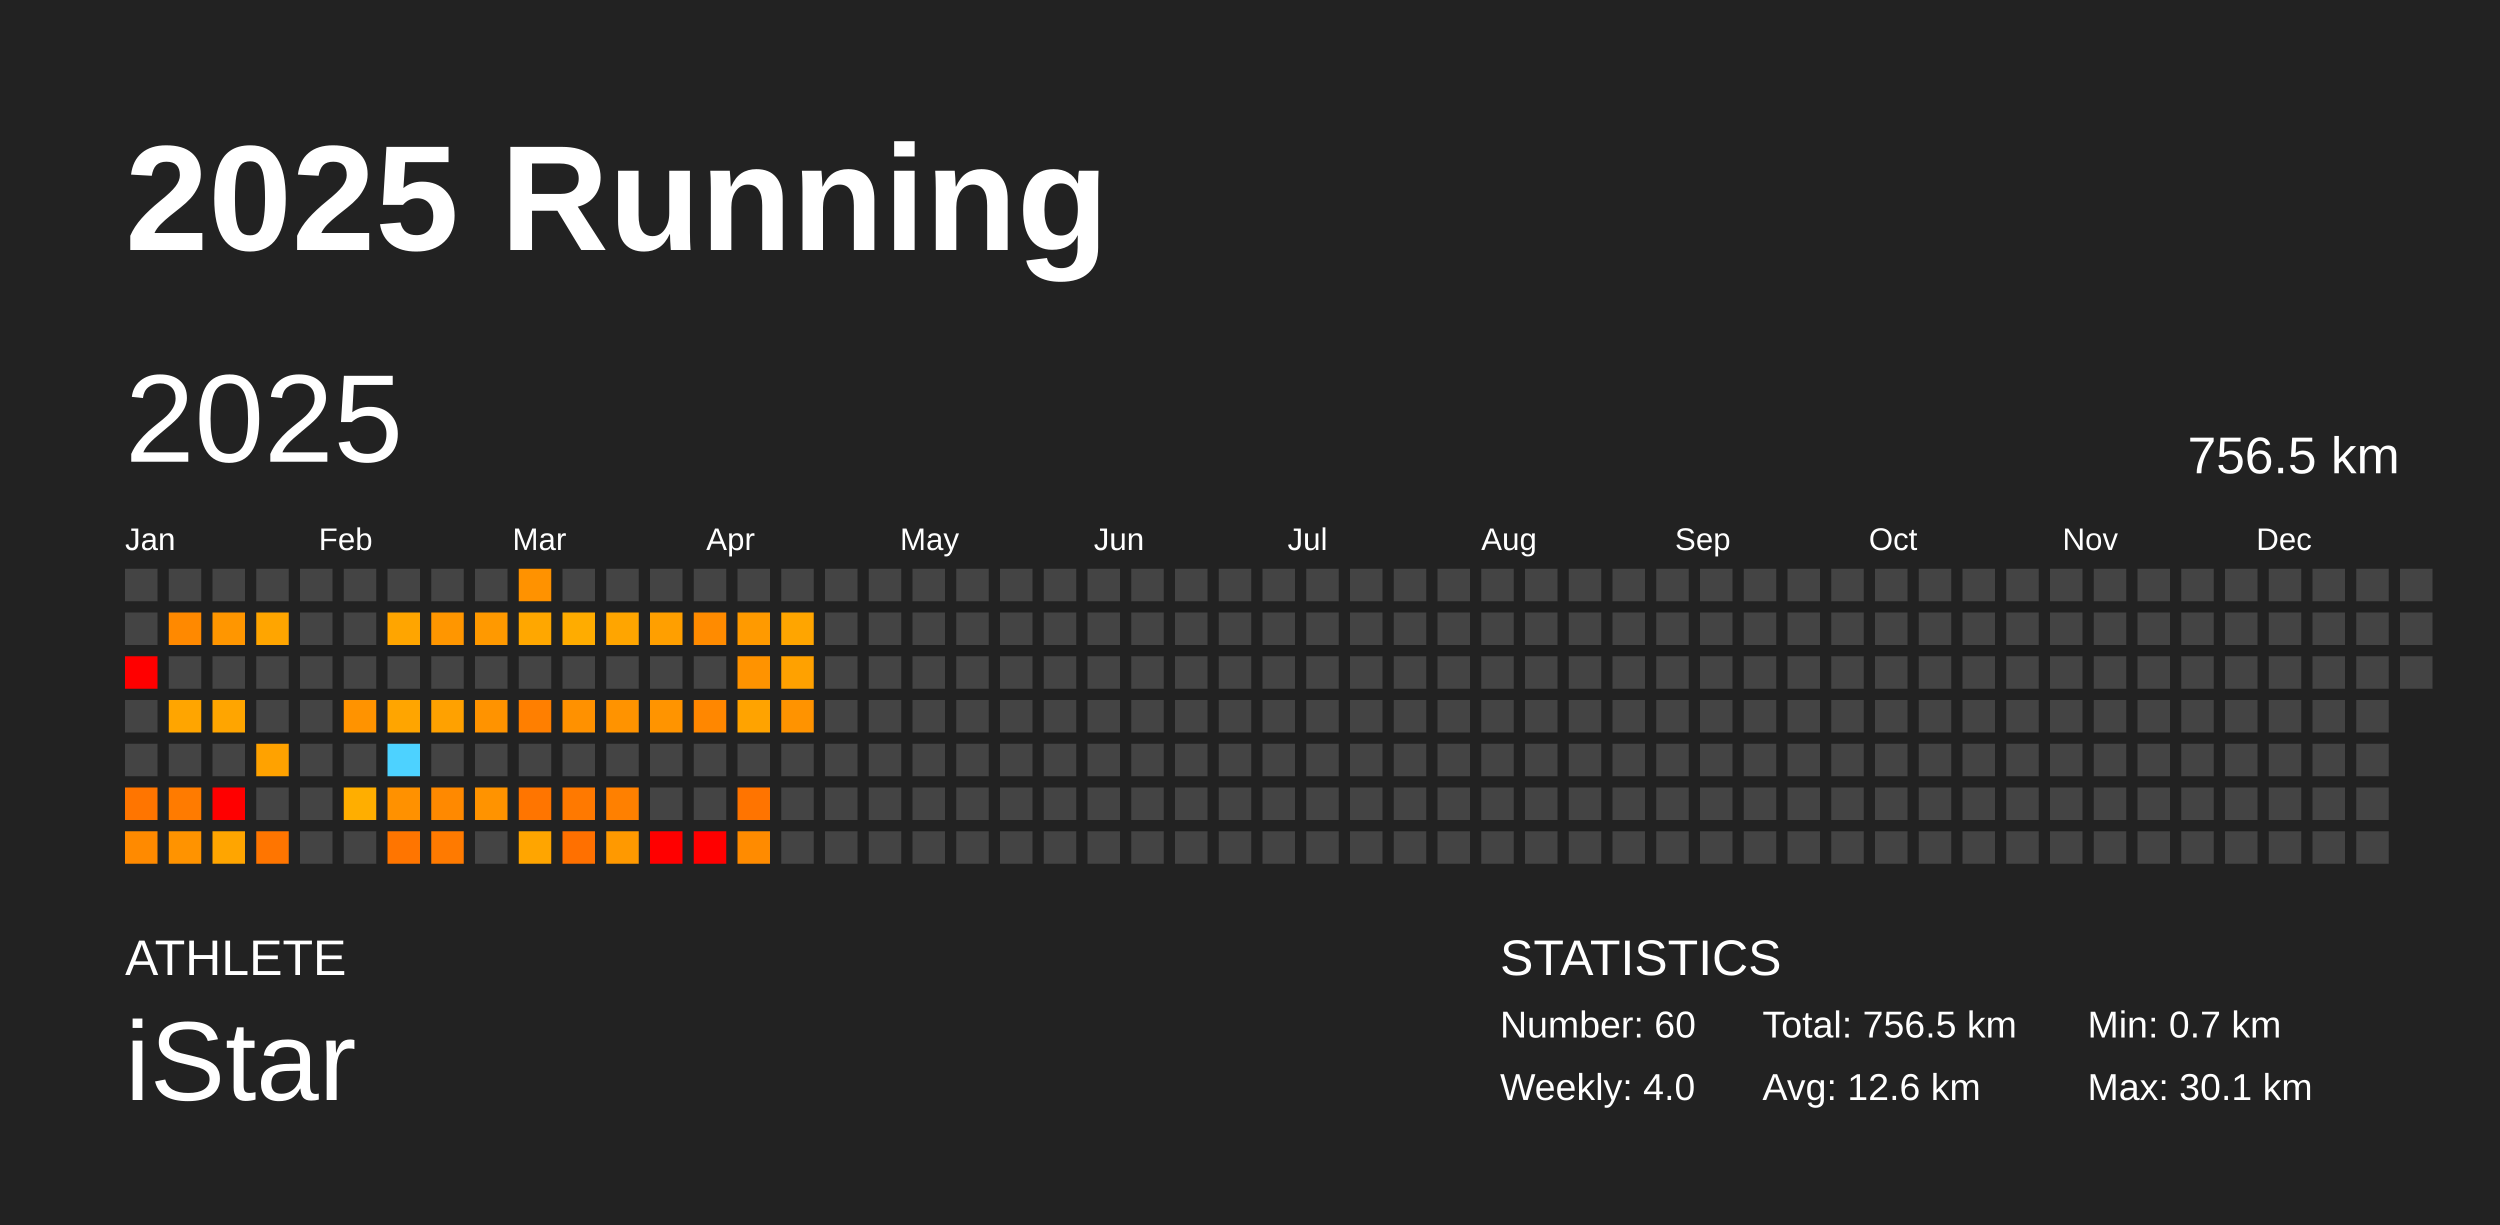
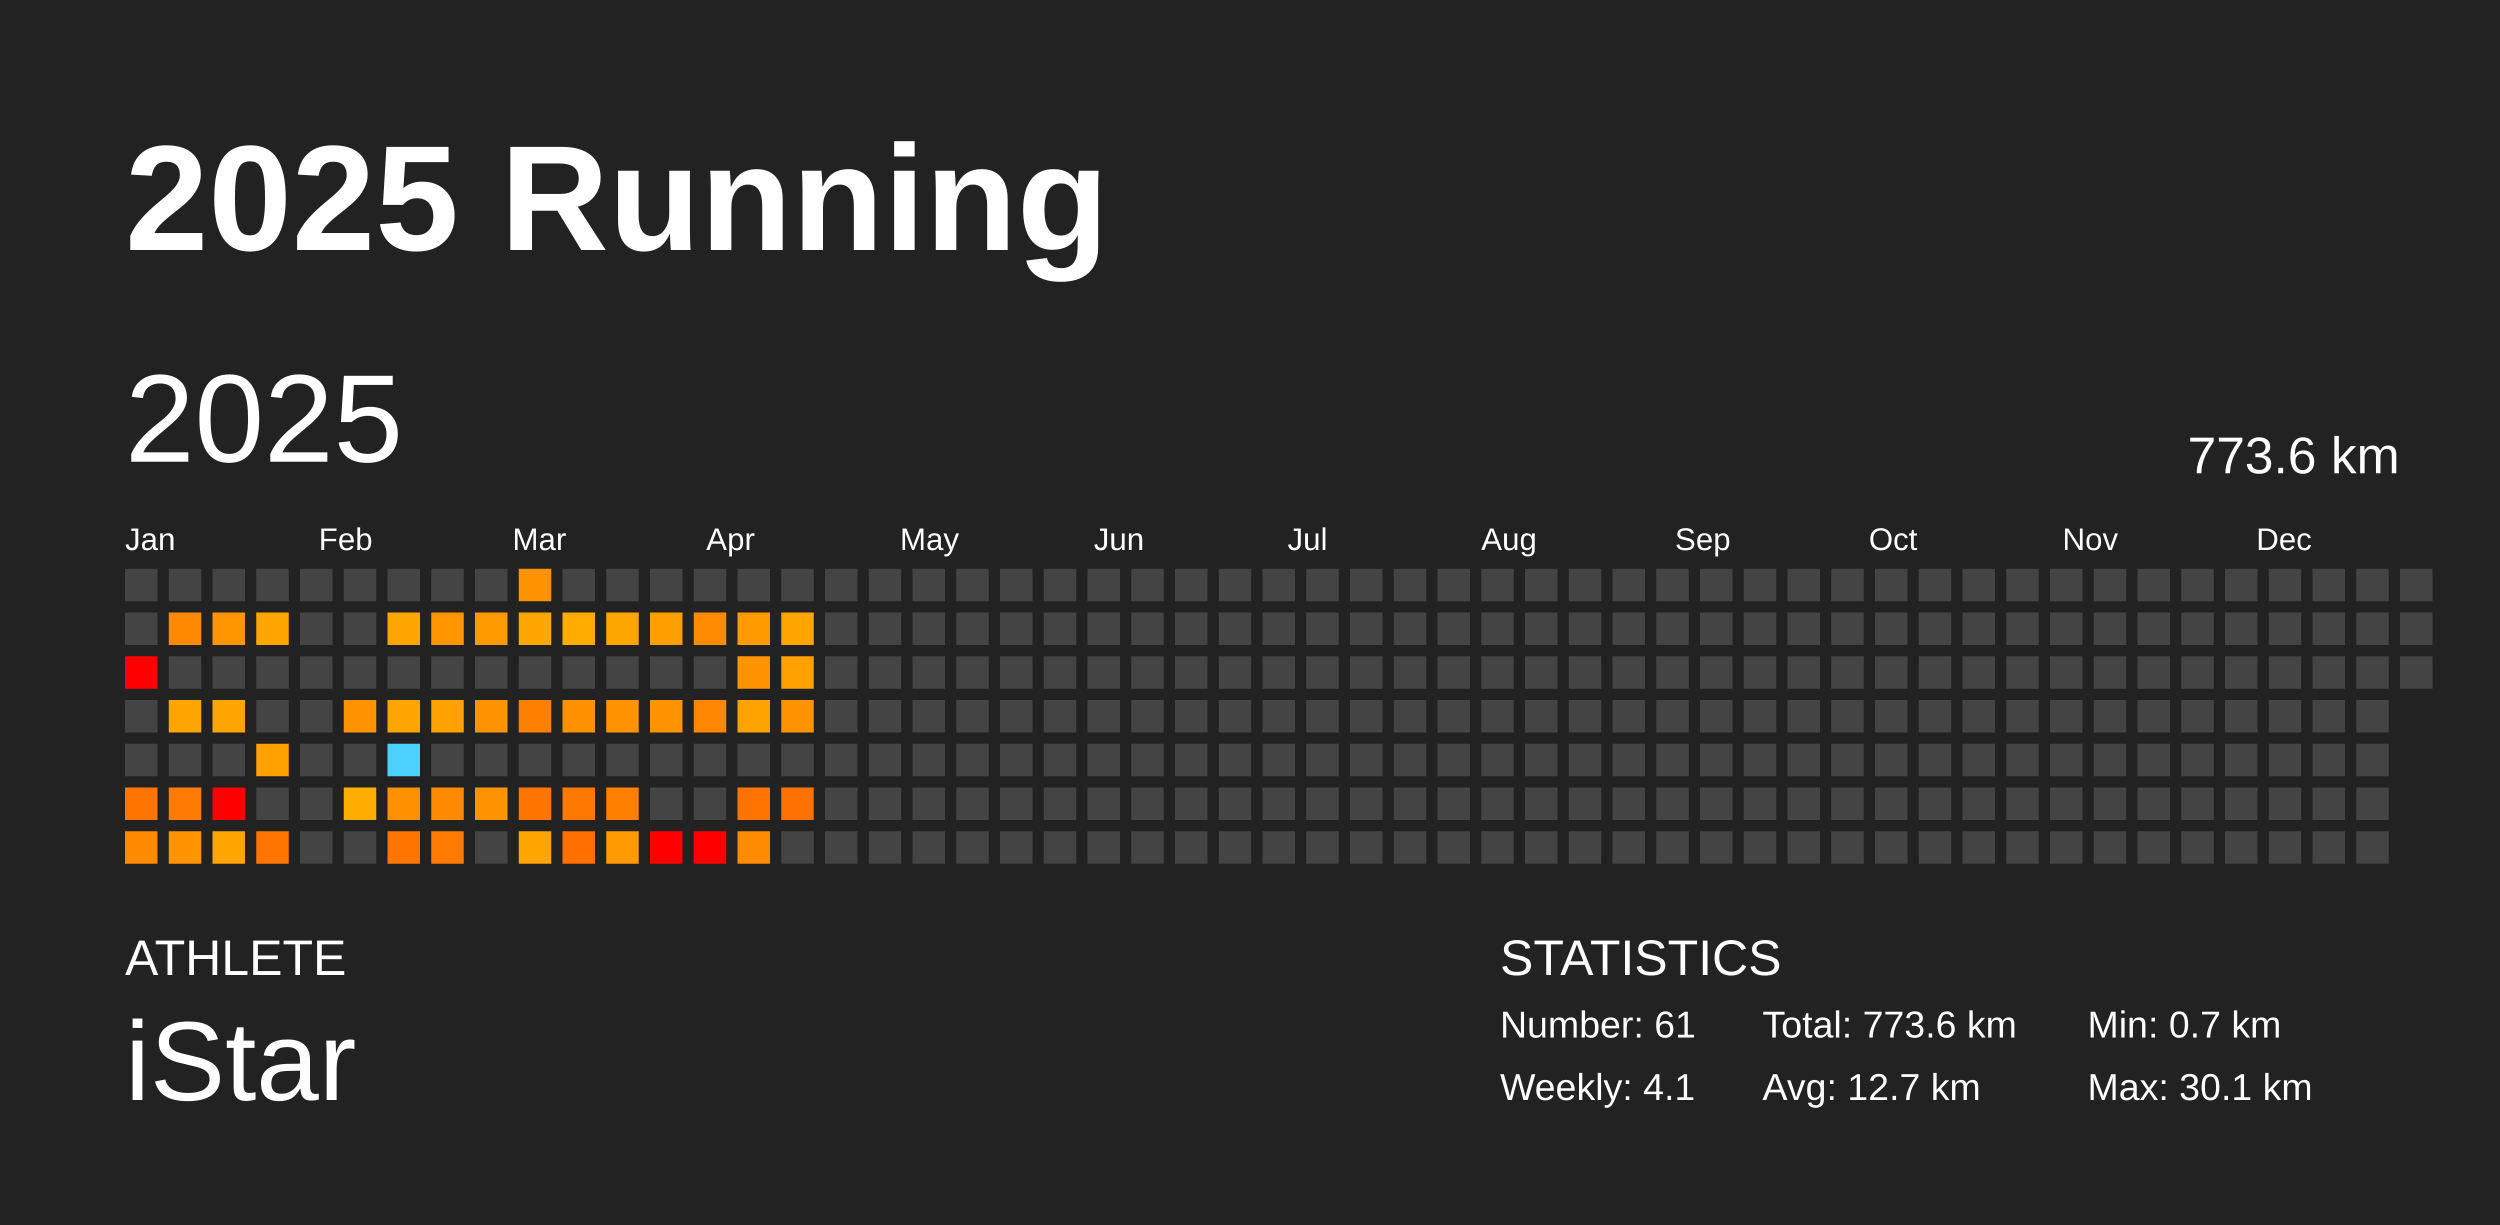
<svg xmlns="http://www.w3.org/2000/svg" baseProfile="full" height="98mm" version="1.1" viewBox="0,0,200,98" width="200mm">
  <defs />
  <rect fill="#222222" height="98" width="200" x="0" y="0" />
  <text fill="#FFFFFF" style="font-size:12px; font-family:Arial; font-weight:bold;" x="10" y="20">2025 Running</text>
  <text fill="#FFFFFF" style="font-size:4px; font-family:Arial" x="10" y="78">ATHLETE</text>
  <text fill="#FFFFFF" style="font-size:9px; font-family:Arial" x="10" y="88">iStar</text>
  <text fill="#FFFFFF" style="font-size:4px; font-family:Arial" x="120" y="78">STATISTICS</text>
-   <text fill="#FFFFFF" style="font-size:3px; font-family:Arial" x="120" y="83">Number: 60</text>
-   <text fill="#FFFFFF" style="font-size:3px; font-family:Arial" x="120" y="88">Weekly: 4.0</text>
-   <text fill="#FFFFFF" style="font-size:3px; font-family:Arial" x="141" y="83">Total: 756.5 km</text>
-   <text fill="#FFFFFF" style="font-size:3px; font-family:Arial" x="141" y="88">Avg: 12.6 km</text>
+   <text fill="#FFFFFF" style="font-size:3px; font-family:Arial" x="120" y="83">Number: 61</text>
+   <text fill="#FFFFFF" style="font-size:3px; font-family:Arial" x="120" y="88">Weekly: 4.1</text>
+   <text fill="#FFFFFF" style="font-size:3px; font-family:Arial" x="141" y="83">Total: 773.6 km</text>
+   <text fill="#FFFFFF" style="font-size:3px; font-family:Arial" x="141" y="88">Avg: 12.7 km</text>
  <text fill="#FFFFFF" style="font-size:3px; font-family:Arial" x="167" y="83">Min: 0.7 km</text>
  <text fill="#FFFFFF" style="font-size:3px; font-family:Arial" x="167" y="88">Max: 30.1 km</text>
  <text dominant-baseline="hanging" fill="#FFFFFF" style="font-size:10.0px; font-family:Arial;" x="10" y="30">2025</text>
-   <text dominant-baseline="hanging" fill="#FFFFFF" style="font-size:4.125px; font-family:Arial;" x="175" y="35">756.5 km</text>
+   <text dominant-baseline="hanging" fill="#FFFFFF" style="font-size:4.125px; font-family:Arial;" x="175" y="35">773.6 km</text>
  <text fill="#FFFFFF" style="font-size:2.5px; font-family:Arial" x="10.0" y="44">Jan</text>
  <text fill="#FFFFFF" style="font-size:2.5px; font-family:Arial" x="25.5" y="44">Feb</text>
  <text fill="#FFFFFF" style="font-size:2.5px; font-family:Arial" x="41.0" y="44">Mar</text>
  <text fill="#FFFFFF" style="font-size:2.5px; font-family:Arial" x="56.5" y="44">Apr</text>
  <text fill="#FFFFFF" style="font-size:2.5px; font-family:Arial" x="72.0" y="44">May</text>
  <text fill="#FFFFFF" style="font-size:2.5px; font-family:Arial" x="87.5" y="44">Jun</text>
  <text fill="#FFFFFF" style="font-size:2.5px; font-family:Arial" x="103.0" y="44">Jul</text>
  <text fill="#FFFFFF" style="font-size:2.5px; font-family:Arial" x="118.5" y="44">Aug</text>
  <text fill="#FFFFFF" style="font-size:2.5px; font-family:Arial" x="134.0" y="44">Sep</text>
  <text fill="#FFFFFF" style="font-size:2.5px; font-family:Arial" x="149.5" y="44">Oct</text>
  <text fill="#FFFFFF" style="font-size:2.5px; font-family:Arial" x="165.0" y="44">Nov</text>
  <text fill="#FFFFFF" style="font-size:2.5px; font-family:Arial" x="180.5" y="44">Dec</text>
  <rect fill="#444444" height="2.6" width="2.6" x="10.0" y="45.5" />
  <rect fill="#444444" height="2.6" width="2.6" x="10.0" y="49.0" />
  <rect fill="red" height="2.6" width="2.6" x="10.0" y="52.5" />
  <rect fill="#444444" height="2.6" width="2.6" x="10.0" y="56.0" />
  <rect fill="#444444" height="2.6" width="2.6" x="10.0" y="59.5" />
  <rect fill="#ff7500" height="2.6" width="2.6" x="10.0" y="63.0" />
  <rect fill="#ff8a00" height="2.6" width="2.6" x="10.0" y="66.5" />
  <rect fill="#444444" height="2.6" width="2.6" x="13.5" y="45.5" />
  <rect fill="#ff8900" height="2.6" width="2.6" x="13.5" y="49.0" />
  <rect fill="#444444" height="2.6" width="2.6" x="13.5" y="52.5" />
  <rect fill="#ffa500" height="2.6" width="2.6" x="13.5" y="56.0" />
  <rect fill="#444444" height="2.6" width="2.6" x="13.5" y="59.5" />
  <rect fill="#ff7b00" height="2.6" width="2.6" x="13.5" y="63.0" />
  <rect fill="#ff9300" height="2.6" width="2.6" x="13.5" y="66.5" />
  <rect fill="#444444" height="2.6" width="2.6" x="17.0" y="45.5" />
  <rect fill="#ff9600" height="2.6" width="2.6" x="17.0" y="49.0" />
  <rect fill="#444444" height="2.6" width="2.6" x="17.0" y="52.5" />
  <rect fill="#ffa500" height="2.6" width="2.6" x="17.0" y="56.0" />
  <rect fill="#444444" height="2.6" width="2.6" x="17.0" y="59.5" />
  <rect fill="red" height="2.6" width="2.6" x="17.0" y="63.0" />
  <rect fill="#ffa500" height="2.6" width="2.6" x="17.0" y="66.5" />
  <rect fill="#444444" height="2.6" width="2.6" x="20.5" y="45.5" />
  <rect fill="#ffa500" height="2.6" width="2.6" x="20.5" y="49.0" />
  <rect fill="#444444" height="2.6" width="2.6" x="20.5" y="52.5" />
  <rect fill="#444444" height="2.6" width="2.6" x="20.5" y="56.0" />
  <rect fill="#ffa200" height="2.6" width="2.6" x="20.5" y="59.5" />
  <rect fill="#444444" height="2.6" width="2.6" x="20.5" y="63.0" />
  <rect fill="#ff7500" height="2.6" width="2.6" x="20.5" y="66.5" />
  <rect fill="#444444" height="2.6" width="2.6" x="24.0" y="45.5" />
  <rect fill="#444444" height="2.6" width="2.6" x="24.0" y="49.0" />
  <rect fill="#444444" height="2.6" width="2.6" x="24.0" y="52.5" />
  <rect fill="#444444" height="2.6" width="2.6" x="24.0" y="56.0" />
  <rect fill="#444444" height="2.6" width="2.6" x="24.0" y="59.5" />
  <rect fill="#444444" height="2.6" width="2.6" x="24.0" y="63.0" />
  <rect fill="#444444" height="2.6" width="2.6" x="24.0" y="66.5" />
  <rect fill="#444444" height="2.6" width="2.6" x="27.5" y="45.5" />
  <rect fill="#444444" height="2.6" width="2.6" x="27.5" y="49.0" />
  <rect fill="#444444" height="2.6" width="2.6" x="27.5" y="52.5" />
  <rect fill="#ff9300" height="2.6" width="2.6" x="27.5" y="56.0" />
  <rect fill="#444444" height="2.6" width="2.6" x="27.5" y="59.5" />
  <rect fill="#ffae00" height="2.6" width="2.6" x="27.5" y="63.0" />
  <rect fill="#444444" height="2.6" width="2.6" x="27.5" y="66.5" />
  <rect fill="#444444" height="2.6" width="2.6" x="31.0" y="45.5" />
  <rect fill="#ffa500" height="2.6" width="2.6" x="31.0" y="49.0" />
  <rect fill="#444444" height="2.6" width="2.6" x="31.0" y="52.5" />
  <rect fill="#ffa500" height="2.6" width="2.6" x="31.0" y="56.0" />
  <rect fill="#4dd2ff" height="2.6" width="2.6" x="31.0" y="59.5" />
  <rect fill="#ff9100" height="2.6" width="2.6" x="31.0" y="63.0" />
  <rect fill="#ff7500" height="2.6" width="2.6" x="31.0" y="66.5" />
  <rect fill="#444444" height="2.6" width="2.6" x="34.5" y="45.5" />
  <rect fill="#ff9600" height="2.6" width="2.6" x="34.5" y="49.0" />
  <rect fill="#444444" height="2.6" width="2.6" x="34.5" y="52.5" />
  <rect fill="#ffa100" height="2.6" width="2.6" x="34.5" y="56.0" />
  <rect fill="#444444" height="2.6" width="2.6" x="34.5" y="59.5" />
  <rect fill="#ff8900" height="2.6" width="2.6" x="34.5" y="63.0" />
  <rect fill="#ff7a00" height="2.6" width="2.6" x="34.5" y="66.5" />
  <rect fill="#444444" height="2.6" width="2.6" x="38.0" y="45.5" />
  <rect fill="#ff9900" height="2.6" width="2.6" x="38.0" y="49.0" />
  <rect fill="#444444" height="2.6" width="2.6" x="38.0" y="52.5" />
  <rect fill="#ff9300" height="2.6" width="2.6" x="38.0" y="56.0" />
  <rect fill="#444444" height="2.6" width="2.6" x="38.0" y="59.5" />
  <rect fill="#ff9300" height="2.6" width="2.6" x="38.0" y="63.0" />
  <rect fill="#444444" height="2.6" width="2.6" x="38.0" y="66.5" />
  <rect fill="#ff9200" height="2.6" width="2.6" x="41.5" y="45.5" />
  <rect fill="#ffa700" height="2.6" width="2.6" x="41.5" y="49.0" />
  <rect fill="#444444" height="2.6" width="2.6" x="41.5" y="52.5" />
  <rect fill="#ff7f00" height="2.6" width="2.6" x="41.5" y="56.0" />
  <rect fill="#444444" height="2.6" width="2.6" x="41.5" y="59.5" />
  <rect fill="#ff7500" height="2.6" width="2.6" x="41.5" y="63.0" />
  <rect fill="#ffa500" height="2.6" width="2.6" x="41.5" y="66.5" />
  <rect fill="#444444" height="2.6" width="2.6" x="45.0" y="45.5" />
  <rect fill="#ffac00" height="2.6" width="2.6" x="45.0" y="49.0" />
  <rect fill="#444444" height="2.6" width="2.6" x="45.0" y="52.5" />
  <rect fill="#ff9100" height="2.6" width="2.6" x="45.0" y="56.0" />
  <rect fill="#444444" height="2.6" width="2.6" x="45.0" y="59.5" />
  <rect fill="#ff7900" height="2.6" width="2.6" x="45.0" y="63.0" />
  <rect fill="#ff7000" height="2.6" width="2.6" x="45.0" y="66.5" />
  <rect fill="#444444" height="2.6" width="2.6" x="48.5" y="45.5" />
  <rect fill="#ffa500" height="2.6" width="2.6" x="48.5" y="49.0" />
  <rect fill="#444444" height="2.6" width="2.6" x="48.5" y="52.5" />
  <rect fill="#ff9300" height="2.6" width="2.6" x="48.5" y="56.0" />
  <rect fill="#444444" height="2.6" width="2.6" x="48.5" y="59.5" />
  <rect fill="#ff8000" height="2.6" width="2.6" x="48.5" y="63.0" />
  <rect fill="#ff9900" height="2.6" width="2.6" x="48.5" y="66.5" />
  <rect fill="#444444" height="2.6" width="2.6" x="52.0" y="45.5" />
  <rect fill="#ff9f00" height="2.6" width="2.6" x="52.0" y="49.0" />
  <rect fill="#444444" height="2.6" width="2.6" x="52.0" y="52.5" />
  <rect fill="#ff9400" height="2.6" width="2.6" x="52.0" y="56.0" />
  <rect fill="#444444" height="2.6" width="2.6" x="52.0" y="59.5" />
  <rect fill="#444444" height="2.6" width="2.6" x="52.0" y="63.0" />
  <rect fill="red" height="2.6" width="2.6" x="52.0" y="66.5" />
  <rect fill="#444444" height="2.6" width="2.6" x="55.5" y="45.5" />
  <rect fill="#ff8b00" height="2.6" width="2.6" x="55.5" y="49.0" />
  <rect fill="#444444" height="2.6" width="2.6" x="55.5" y="52.5" />
  <rect fill="#ff8700" height="2.6" width="2.6" x="55.5" y="56.0" />
  <rect fill="#444444" height="2.6" width="2.6" x="55.5" y="59.5" />
  <rect fill="#444444" height="2.6" width="2.6" x="55.5" y="63.0" />
  <rect fill="red" height="2.6" width="2.6" x="55.5" y="66.5" />
  <rect fill="#444444" height="2.6" width="2.6" x="59.0" y="45.5" />
  <rect fill="#ff9a00" height="2.6" width="2.6" x="59.0" y="49.0" />
  <rect fill="#ff9300" height="2.6" width="2.6" x="59.0" y="52.5" />
  <rect fill="#ffa300" height="2.6" width="2.6" x="59.0" y="56.0" />
  <rect fill="#444444" height="2.6" width="2.6" x="59.0" y="59.5" />
  <rect fill="#ff7400" height="2.6" width="2.6" x="59.0" y="63.0" />
  <rect fill="#ff8b00" height="2.6" width="2.6" x="59.0" y="66.5" />
  <rect fill="#444444" height="2.6" width="2.6" x="62.5" y="45.5" />
  <rect fill="#ffa500" height="2.6" width="2.6" x="62.5" y="49.0" />
  <rect fill="#ffa100" height="2.6" width="2.6" x="62.5" y="52.5" />
  <rect fill="#ff9300" height="2.6" width="2.6" x="62.5" y="56.0" />
  <rect fill="#444444" height="2.6" width="2.6" x="62.5" y="59.5" />
-   <rect fill="#444444" height="2.6" width="2.6" x="62.5" y="63.0" />
+   <rect fill="#ff7100" height="2.6" width="2.6" x="62.5" y="63.0" />
  <rect fill="#444444" height="2.6" width="2.6" x="62.5" y="66.5" />
  <rect fill="#444444" height="2.6" width="2.6" x="66.0" y="45.5" />
  <rect fill="#444444" height="2.6" width="2.6" x="66.0" y="49.0" />
  <rect fill="#444444" height="2.6" width="2.6" x="66.0" y="52.5" />
  <rect fill="#444444" height="2.6" width="2.6" x="66.0" y="56.0" />
  <rect fill="#444444" height="2.6" width="2.6" x="66.0" y="59.5" />
  <rect fill="#444444" height="2.6" width="2.6" x="66.0" y="63.0" />
  <rect fill="#444444" height="2.6" width="2.6" x="66.0" y="66.5" />
  <rect fill="#444444" height="2.6" width="2.6" x="69.5" y="45.5" />
  <rect fill="#444444" height="2.6" width="2.6" x="69.5" y="49.0" />
  <rect fill="#444444" height="2.6" width="2.6" x="69.5" y="52.5" />
  <rect fill="#444444" height="2.6" width="2.6" x="69.5" y="56.0" />
  <rect fill="#444444" height="2.6" width="2.6" x="69.5" y="59.5" />
  <rect fill="#444444" height="2.6" width="2.6" x="69.5" y="63.0" />
  <rect fill="#444444" height="2.6" width="2.6" x="69.5" y="66.5" />
  <rect fill="#444444" height="2.6" width="2.6" x="73.0" y="45.5" />
  <rect fill="#444444" height="2.6" width="2.6" x="73.0" y="49.0" />
  <rect fill="#444444" height="2.6" width="2.6" x="73.0" y="52.5" />
  <rect fill="#444444" height="2.6" width="2.6" x="73.0" y="56.0" />
  <rect fill="#444444" height="2.6" width="2.6" x="73.0" y="59.5" />
  <rect fill="#444444" height="2.6" width="2.6" x="73.0" y="63.0" />
  <rect fill="#444444" height="2.6" width="2.6" x="73.0" y="66.5" />
  <rect fill="#444444" height="2.6" width="2.6" x="76.5" y="45.5" />
  <rect fill="#444444" height="2.6" width="2.6" x="76.5" y="49.0" />
  <rect fill="#444444" height="2.6" width="2.6" x="76.5" y="52.5" />
  <rect fill="#444444" height="2.6" width="2.6" x="76.5" y="56.0" />
  <rect fill="#444444" height="2.6" width="2.6" x="76.5" y="59.5" />
  <rect fill="#444444" height="2.6" width="2.6" x="76.5" y="63.0" />
  <rect fill="#444444" height="2.6" width="2.6" x="76.5" y="66.5" />
  <rect fill="#444444" height="2.6" width="2.6" x="80.0" y="45.5" />
  <rect fill="#444444" height="2.6" width="2.6" x="80.0" y="49.0" />
  <rect fill="#444444" height="2.6" width="2.6" x="80.0" y="52.5" />
  <rect fill="#444444" height="2.6" width="2.6" x="80.0" y="56.0" />
  <rect fill="#444444" height="2.6" width="2.6" x="80.0" y="59.5" />
  <rect fill="#444444" height="2.6" width="2.6" x="80.0" y="63.0" />
  <rect fill="#444444" height="2.6" width="2.6" x="80.0" y="66.5" />
  <rect fill="#444444" height="2.6" width="2.6" x="83.5" y="45.5" />
  <rect fill="#444444" height="2.6" width="2.6" x="83.5" y="49.0" />
  <rect fill="#444444" height="2.6" width="2.6" x="83.5" y="52.5" />
  <rect fill="#444444" height="2.6" width="2.6" x="83.5" y="56.0" />
  <rect fill="#444444" height="2.6" width="2.6" x="83.5" y="59.5" />
  <rect fill="#444444" height="2.6" width="2.6" x="83.5" y="63.0" />
  <rect fill="#444444" height="2.6" width="2.6" x="83.5" y="66.5" />
  <rect fill="#444444" height="2.6" width="2.6" x="87.0" y="45.5" />
  <rect fill="#444444" height="2.6" width="2.6" x="87.0" y="49.0" />
  <rect fill="#444444" height="2.6" width="2.6" x="87.0" y="52.5" />
  <rect fill="#444444" height="2.6" width="2.6" x="87.0" y="56.0" />
  <rect fill="#444444" height="2.6" width="2.6" x="87.0" y="59.5" />
  <rect fill="#444444" height="2.6" width="2.6" x="87.0" y="63.0" />
  <rect fill="#444444" height="2.6" width="2.6" x="87.0" y="66.5" />
  <rect fill="#444444" height="2.6" width="2.6" x="90.5" y="45.5" />
  <rect fill="#444444" height="2.6" width="2.6" x="90.5" y="49.0" />
  <rect fill="#444444" height="2.6" width="2.6" x="90.5" y="52.5" />
  <rect fill="#444444" height="2.6" width="2.6" x="90.5" y="56.0" />
  <rect fill="#444444" height="2.6" width="2.6" x="90.5" y="59.5" />
  <rect fill="#444444" height="2.6" width="2.6" x="90.5" y="63.0" />
  <rect fill="#444444" height="2.6" width="2.6" x="90.5" y="66.5" />
  <rect fill="#444444" height="2.6" width="2.6" x="94.0" y="45.5" />
  <rect fill="#444444" height="2.6" width="2.6" x="94.0" y="49.0" />
  <rect fill="#444444" height="2.6" width="2.6" x="94.0" y="52.5" />
  <rect fill="#444444" height="2.6" width="2.6" x="94.0" y="56.0" />
  <rect fill="#444444" height="2.6" width="2.6" x="94.0" y="59.5" />
  <rect fill="#444444" height="2.6" width="2.6" x="94.0" y="63.0" />
  <rect fill="#444444" height="2.6" width="2.6" x="94.0" y="66.5" />
  <rect fill="#444444" height="2.6" width="2.6" x="97.5" y="45.5" />
  <rect fill="#444444" height="2.6" width="2.6" x="97.5" y="49.0" />
  <rect fill="#444444" height="2.6" width="2.6" x="97.5" y="52.5" />
  <rect fill="#444444" height="2.6" width="2.6" x="97.5" y="56.0" />
  <rect fill="#444444" height="2.6" width="2.6" x="97.5" y="59.5" />
  <rect fill="#444444" height="2.6" width="2.6" x="97.5" y="63.0" />
  <rect fill="#444444" height="2.6" width="2.6" x="97.5" y="66.5" />
  <rect fill="#444444" height="2.6" width="2.6" x="101.0" y="45.5" />
  <rect fill="#444444" height="2.6" width="2.6" x="101.0" y="49.0" />
  <rect fill="#444444" height="2.6" width="2.6" x="101.0" y="52.5" />
  <rect fill="#444444" height="2.6" width="2.6" x="101.0" y="56.0" />
  <rect fill="#444444" height="2.6" width="2.6" x="101.0" y="59.5" />
  <rect fill="#444444" height="2.6" width="2.6" x="101.0" y="63.0" />
  <rect fill="#444444" height="2.6" width="2.6" x="101.0" y="66.5" />
  <rect fill="#444444" height="2.6" width="2.6" x="104.5" y="45.5" />
  <rect fill="#444444" height="2.6" width="2.6" x="104.5" y="49.0" />
  <rect fill="#444444" height="2.6" width="2.6" x="104.5" y="52.5" />
  <rect fill="#444444" height="2.6" width="2.6" x="104.5" y="56.0" />
  <rect fill="#444444" height="2.6" width="2.6" x="104.5" y="59.5" />
  <rect fill="#444444" height="2.6" width="2.6" x="104.5" y="63.0" />
  <rect fill="#444444" height="2.6" width="2.6" x="104.5" y="66.5" />
  <rect fill="#444444" height="2.6" width="2.6" x="108.0" y="45.5" />
  <rect fill="#444444" height="2.6" width="2.6" x="108.0" y="49.0" />
  <rect fill="#444444" height="2.6" width="2.6" x="108.0" y="52.5" />
  <rect fill="#444444" height="2.6" width="2.6" x="108.0" y="56.0" />
  <rect fill="#444444" height="2.6" width="2.6" x="108.0" y="59.5" />
  <rect fill="#444444" height="2.6" width="2.6" x="108.0" y="63.0" />
  <rect fill="#444444" height="2.6" width="2.6" x="108.0" y="66.5" />
  <rect fill="#444444" height="2.6" width="2.6" x="111.5" y="45.5" />
  <rect fill="#444444" height="2.6" width="2.6" x="111.5" y="49.0" />
  <rect fill="#444444" height="2.6" width="2.6" x="111.5" y="52.5" />
  <rect fill="#444444" height="2.6" width="2.6" x="111.5" y="56.0" />
  <rect fill="#444444" height="2.6" width="2.6" x="111.5" y="59.5" />
  <rect fill="#444444" height="2.6" width="2.6" x="111.5" y="63.0" />
  <rect fill="#444444" height="2.6" width="2.6" x="111.5" y="66.5" />
  <rect fill="#444444" height="2.6" width="2.6" x="115.0" y="45.5" />
  <rect fill="#444444" height="2.6" width="2.6" x="115.0" y="49.0" />
  <rect fill="#444444" height="2.6" width="2.6" x="115.0" y="52.5" />
  <rect fill="#444444" height="2.6" width="2.6" x="115.0" y="56.0" />
  <rect fill="#444444" height="2.6" width="2.6" x="115.0" y="59.5" />
  <rect fill="#444444" height="2.6" width="2.6" x="115.0" y="63.0" />
  <rect fill="#444444" height="2.6" width="2.6" x="115.0" y="66.5" />
  <rect fill="#444444" height="2.6" width="2.6" x="118.5" y="45.5" />
  <rect fill="#444444" height="2.6" width="2.6" x="118.5" y="49.0" />
  <rect fill="#444444" height="2.6" width="2.6" x="118.5" y="52.5" />
  <rect fill="#444444" height="2.6" width="2.6" x="118.5" y="56.0" />
  <rect fill="#444444" height="2.6" width="2.6" x="118.5" y="59.5" />
  <rect fill="#444444" height="2.6" width="2.6" x="118.5" y="63.0" />
  <rect fill="#444444" height="2.6" width="2.6" x="118.5" y="66.5" />
  <rect fill="#444444" height="2.6" width="2.6" x="122.0" y="45.5" />
  <rect fill="#444444" height="2.6" width="2.6" x="122.0" y="49.0" />
  <rect fill="#444444" height="2.6" width="2.6" x="122.0" y="52.5" />
  <rect fill="#444444" height="2.6" width="2.6" x="122.0" y="56.0" />
  <rect fill="#444444" height="2.6" width="2.6" x="122.0" y="59.5" />
  <rect fill="#444444" height="2.6" width="2.6" x="122.0" y="63.0" />
  <rect fill="#444444" height="2.6" width="2.6" x="122.0" y="66.5" />
  <rect fill="#444444" height="2.6" width="2.6" x="125.5" y="45.5" />
  <rect fill="#444444" height="2.6" width="2.6" x="125.5" y="49.0" />
  <rect fill="#444444" height="2.6" width="2.6" x="125.5" y="52.5" />
  <rect fill="#444444" height="2.6" width="2.6" x="125.5" y="56.0" />
  <rect fill="#444444" height="2.6" width="2.6" x="125.5" y="59.5" />
  <rect fill="#444444" height="2.6" width="2.6" x="125.5" y="63.0" />
  <rect fill="#444444" height="2.6" width="2.6" x="125.5" y="66.5" />
  <rect fill="#444444" height="2.6" width="2.6" x="129.0" y="45.5" />
  <rect fill="#444444" height="2.6" width="2.6" x="129.0" y="49.0" />
  <rect fill="#444444" height="2.6" width="2.6" x="129.0" y="52.5" />
  <rect fill="#444444" height="2.6" width="2.6" x="129.0" y="56.0" />
  <rect fill="#444444" height="2.6" width="2.6" x="129.0" y="59.5" />
  <rect fill="#444444" height="2.6" width="2.6" x="129.0" y="63.0" />
  <rect fill="#444444" height="2.6" width="2.6" x="129.0" y="66.5" />
  <rect fill="#444444" height="2.6" width="2.6" x="132.5" y="45.5" />
  <rect fill="#444444" height="2.6" width="2.6" x="132.5" y="49.0" />
  <rect fill="#444444" height="2.6" width="2.6" x="132.5" y="52.5" />
  <rect fill="#444444" height="2.6" width="2.6" x="132.5" y="56.0" />
  <rect fill="#444444" height="2.6" width="2.6" x="132.5" y="59.5" />
  <rect fill="#444444" height="2.6" width="2.6" x="132.5" y="63.0" />
  <rect fill="#444444" height="2.6" width="2.6" x="132.5" y="66.5" />
  <rect fill="#444444" height="2.6" width="2.6" x="136.0" y="45.5" />
  <rect fill="#444444" height="2.6" width="2.6" x="136.0" y="49.0" />
  <rect fill="#444444" height="2.6" width="2.6" x="136.0" y="52.5" />
  <rect fill="#444444" height="2.6" width="2.6" x="136.0" y="56.0" />
  <rect fill="#444444" height="2.6" width="2.6" x="136.0" y="59.5" />
  <rect fill="#444444" height="2.6" width="2.6" x="136.0" y="63.0" />
  <rect fill="#444444" height="2.6" width="2.6" x="136.0" y="66.5" />
  <rect fill="#444444" height="2.6" width="2.6" x="139.5" y="45.5" />
  <rect fill="#444444" height="2.6" width="2.6" x="139.5" y="49.0" />
  <rect fill="#444444" height="2.6" width="2.6" x="139.5" y="52.5" />
  <rect fill="#444444" height="2.6" width="2.6" x="139.5" y="56.0" />
  <rect fill="#444444" height="2.6" width="2.6" x="139.5" y="59.5" />
  <rect fill="#444444" height="2.6" width="2.6" x="139.5" y="63.0" />
  <rect fill="#444444" height="2.6" width="2.6" x="139.5" y="66.5" />
  <rect fill="#444444" height="2.6" width="2.6" x="143.0" y="45.5" />
  <rect fill="#444444" height="2.6" width="2.6" x="143.0" y="49.0" />
  <rect fill="#444444" height="2.6" width="2.6" x="143.0" y="52.5" />
  <rect fill="#444444" height="2.6" width="2.6" x="143.0" y="56.0" />
  <rect fill="#444444" height="2.6" width="2.6" x="143.0" y="59.5" />
  <rect fill="#444444" height="2.6" width="2.6" x="143.0" y="63.0" />
  <rect fill="#444444" height="2.6" width="2.6" x="143.0" y="66.5" />
  <rect fill="#444444" height="2.6" width="2.6" x="146.5" y="45.5" />
  <rect fill="#444444" height="2.6" width="2.6" x="146.5" y="49.0" />
  <rect fill="#444444" height="2.6" width="2.6" x="146.5" y="52.5" />
  <rect fill="#444444" height="2.6" width="2.6" x="146.5" y="56.0" />
  <rect fill="#444444" height="2.6" width="2.6" x="146.5" y="59.5" />
  <rect fill="#444444" height="2.6" width="2.6" x="146.5" y="63.0" />
  <rect fill="#444444" height="2.6" width="2.6" x="146.5" y="66.5" />
  <rect fill="#444444" height="2.6" width="2.6" x="150.0" y="45.5" />
  <rect fill="#444444" height="2.6" width="2.6" x="150.0" y="49.0" />
  <rect fill="#444444" height="2.6" width="2.6" x="150.0" y="52.5" />
  <rect fill="#444444" height="2.6" width="2.6" x="150.0" y="56.0" />
  <rect fill="#444444" height="2.6" width="2.6" x="150.0" y="59.5" />
  <rect fill="#444444" height="2.6" width="2.6" x="150.0" y="63.0" />
  <rect fill="#444444" height="2.6" width="2.6" x="150.0" y="66.5" />
  <rect fill="#444444" height="2.6" width="2.6" x="153.5" y="45.5" />
  <rect fill="#444444" height="2.6" width="2.6" x="153.5" y="49.0" />
  <rect fill="#444444" height="2.6" width="2.6" x="153.5" y="52.5" />
  <rect fill="#444444" height="2.6" width="2.6" x="153.5" y="56.0" />
  <rect fill="#444444" height="2.6" width="2.6" x="153.5" y="59.5" />
  <rect fill="#444444" height="2.6" width="2.6" x="153.5" y="63.0" />
  <rect fill="#444444" height="2.6" width="2.6" x="153.5" y="66.5" />
  <rect fill="#444444" height="2.6" width="2.6" x="157.0" y="45.5" />
  <rect fill="#444444" height="2.6" width="2.6" x="157.0" y="49.0" />
  <rect fill="#444444" height="2.6" width="2.6" x="157.0" y="52.5" />
  <rect fill="#444444" height="2.6" width="2.6" x="157.0" y="56.0" />
  <rect fill="#444444" height="2.6" width="2.6" x="157.0" y="59.5" />
  <rect fill="#444444" height="2.6" width="2.6" x="157.0" y="63.0" />
  <rect fill="#444444" height="2.6" width="2.6" x="157.0" y="66.5" />
  <rect fill="#444444" height="2.6" width="2.6" x="160.5" y="45.5" />
  <rect fill="#444444" height="2.6" width="2.6" x="160.5" y="49.0" />
  <rect fill="#444444" height="2.6" width="2.6" x="160.5" y="52.5" />
  <rect fill="#444444" height="2.6" width="2.6" x="160.5" y="56.0" />
  <rect fill="#444444" height="2.6" width="2.6" x="160.5" y="59.5" />
  <rect fill="#444444" height="2.6" width="2.6" x="160.5" y="63.0" />
  <rect fill="#444444" height="2.6" width="2.6" x="160.5" y="66.5" />
  <rect fill="#444444" height="2.6" width="2.6" x="164.0" y="45.5" />
  <rect fill="#444444" height="2.6" width="2.6" x="164.0" y="49.0" />
  <rect fill="#444444" height="2.6" width="2.6" x="164.0" y="52.5" />
  <rect fill="#444444" height="2.6" width="2.6" x="164.0" y="56.0" />
  <rect fill="#444444" height="2.6" width="2.6" x="164.0" y="59.5" />
  <rect fill="#444444" height="2.6" width="2.6" x="164.0" y="63.0" />
  <rect fill="#444444" height="2.6" width="2.6" x="164.0" y="66.5" />
  <rect fill="#444444" height="2.6" width="2.6" x="167.5" y="45.5" />
  <rect fill="#444444" height="2.6" width="2.6" x="167.5" y="49.0" />
  <rect fill="#444444" height="2.6" width="2.6" x="167.5" y="52.5" />
  <rect fill="#444444" height="2.6" width="2.6" x="167.5" y="56.0" />
  <rect fill="#444444" height="2.6" width="2.6" x="167.5" y="59.5" />
  <rect fill="#444444" height="2.6" width="2.6" x="167.5" y="63.0" />
  <rect fill="#444444" height="2.6" width="2.6" x="167.5" y="66.5" />
  <rect fill="#444444" height="2.6" width="2.6" x="171.0" y="45.5" />
  <rect fill="#444444" height="2.6" width="2.6" x="171.0" y="49.0" />
  <rect fill="#444444" height="2.6" width="2.6" x="171.0" y="52.5" />
  <rect fill="#444444" height="2.6" width="2.6" x="171.0" y="56.0" />
  <rect fill="#444444" height="2.6" width="2.6" x="171.0" y="59.5" />
  <rect fill="#444444" height="2.6" width="2.6" x="171.0" y="63.0" />
  <rect fill="#444444" height="2.6" width="2.6" x="171.0" y="66.5" />
  <rect fill="#444444" height="2.6" width="2.6" x="174.5" y="45.5" />
  <rect fill="#444444" height="2.6" width="2.6" x="174.5" y="49.0" />
  <rect fill="#444444" height="2.6" width="2.6" x="174.5" y="52.5" />
  <rect fill="#444444" height="2.6" width="2.6" x="174.5" y="56.0" />
  <rect fill="#444444" height="2.6" width="2.6" x="174.5" y="59.5" />
  <rect fill="#444444" height="2.6" width="2.6" x="174.5" y="63.0" />
  <rect fill="#444444" height="2.6" width="2.6" x="174.5" y="66.5" />
  <rect fill="#444444" height="2.6" width="2.6" x="178.0" y="45.5" />
  <rect fill="#444444" height="2.6" width="2.6" x="178.0" y="49.0" />
  <rect fill="#444444" height="2.6" width="2.6" x="178.0" y="52.5" />
  <rect fill="#444444" height="2.6" width="2.6" x="178.0" y="56.0" />
  <rect fill="#444444" height="2.6" width="2.6" x="178.0" y="59.5" />
  <rect fill="#444444" height="2.6" width="2.6" x="178.0" y="63.0" />
  <rect fill="#444444" height="2.6" width="2.6" x="178.0" y="66.5" />
  <rect fill="#444444" height="2.6" width="2.6" x="181.5" y="45.5" />
  <rect fill="#444444" height="2.6" width="2.6" x="181.5" y="49.0" />
  <rect fill="#444444" height="2.6" width="2.6" x="181.5" y="52.5" />
  <rect fill="#444444" height="2.6" width="2.6" x="181.5" y="56.0" />
  <rect fill="#444444" height="2.6" width="2.6" x="181.5" y="59.5" />
  <rect fill="#444444" height="2.6" width="2.6" x="181.5" y="63.0" />
  <rect fill="#444444" height="2.6" width="2.6" x="181.5" y="66.5" />
  <rect fill="#444444" height="2.6" width="2.6" x="185.0" y="45.5" />
  <rect fill="#444444" height="2.6" width="2.6" x="185.0" y="49.0" />
  <rect fill="#444444" height="2.6" width="2.6" x="185.0" y="52.5" />
  <rect fill="#444444" height="2.6" width="2.6" x="185.0" y="56.0" />
  <rect fill="#444444" height="2.6" width="2.6" x="185.0" y="59.5" />
  <rect fill="#444444" height="2.6" width="2.6" x="185.0" y="63.0" />
  <rect fill="#444444" height="2.6" width="2.6" x="185.0" y="66.5" />
  <rect fill="#444444" height="2.6" width="2.6" x="188.5" y="45.5" />
  <rect fill="#444444" height="2.6" width="2.6" x="188.5" y="49.0" />
  <rect fill="#444444" height="2.6" width="2.6" x="188.5" y="52.5" />
  <rect fill="#444444" height="2.6" width="2.6" x="188.5" y="56.0" />
  <rect fill="#444444" height="2.6" width="2.6" x="188.5" y="59.5" />
  <rect fill="#444444" height="2.6" width="2.6" x="188.5" y="63.0" />
  <rect fill="#444444" height="2.6" width="2.6" x="188.5" y="66.5" />
  <rect fill="#444444" height="2.6" width="2.6" x="192.0" y="45.5" />
  <rect fill="#444444" height="2.6" width="2.6" x="192.0" y="49.0" />
  <rect fill="#444444" height="2.6" width="2.6" x="192.0" y="52.5" />
</svg>
